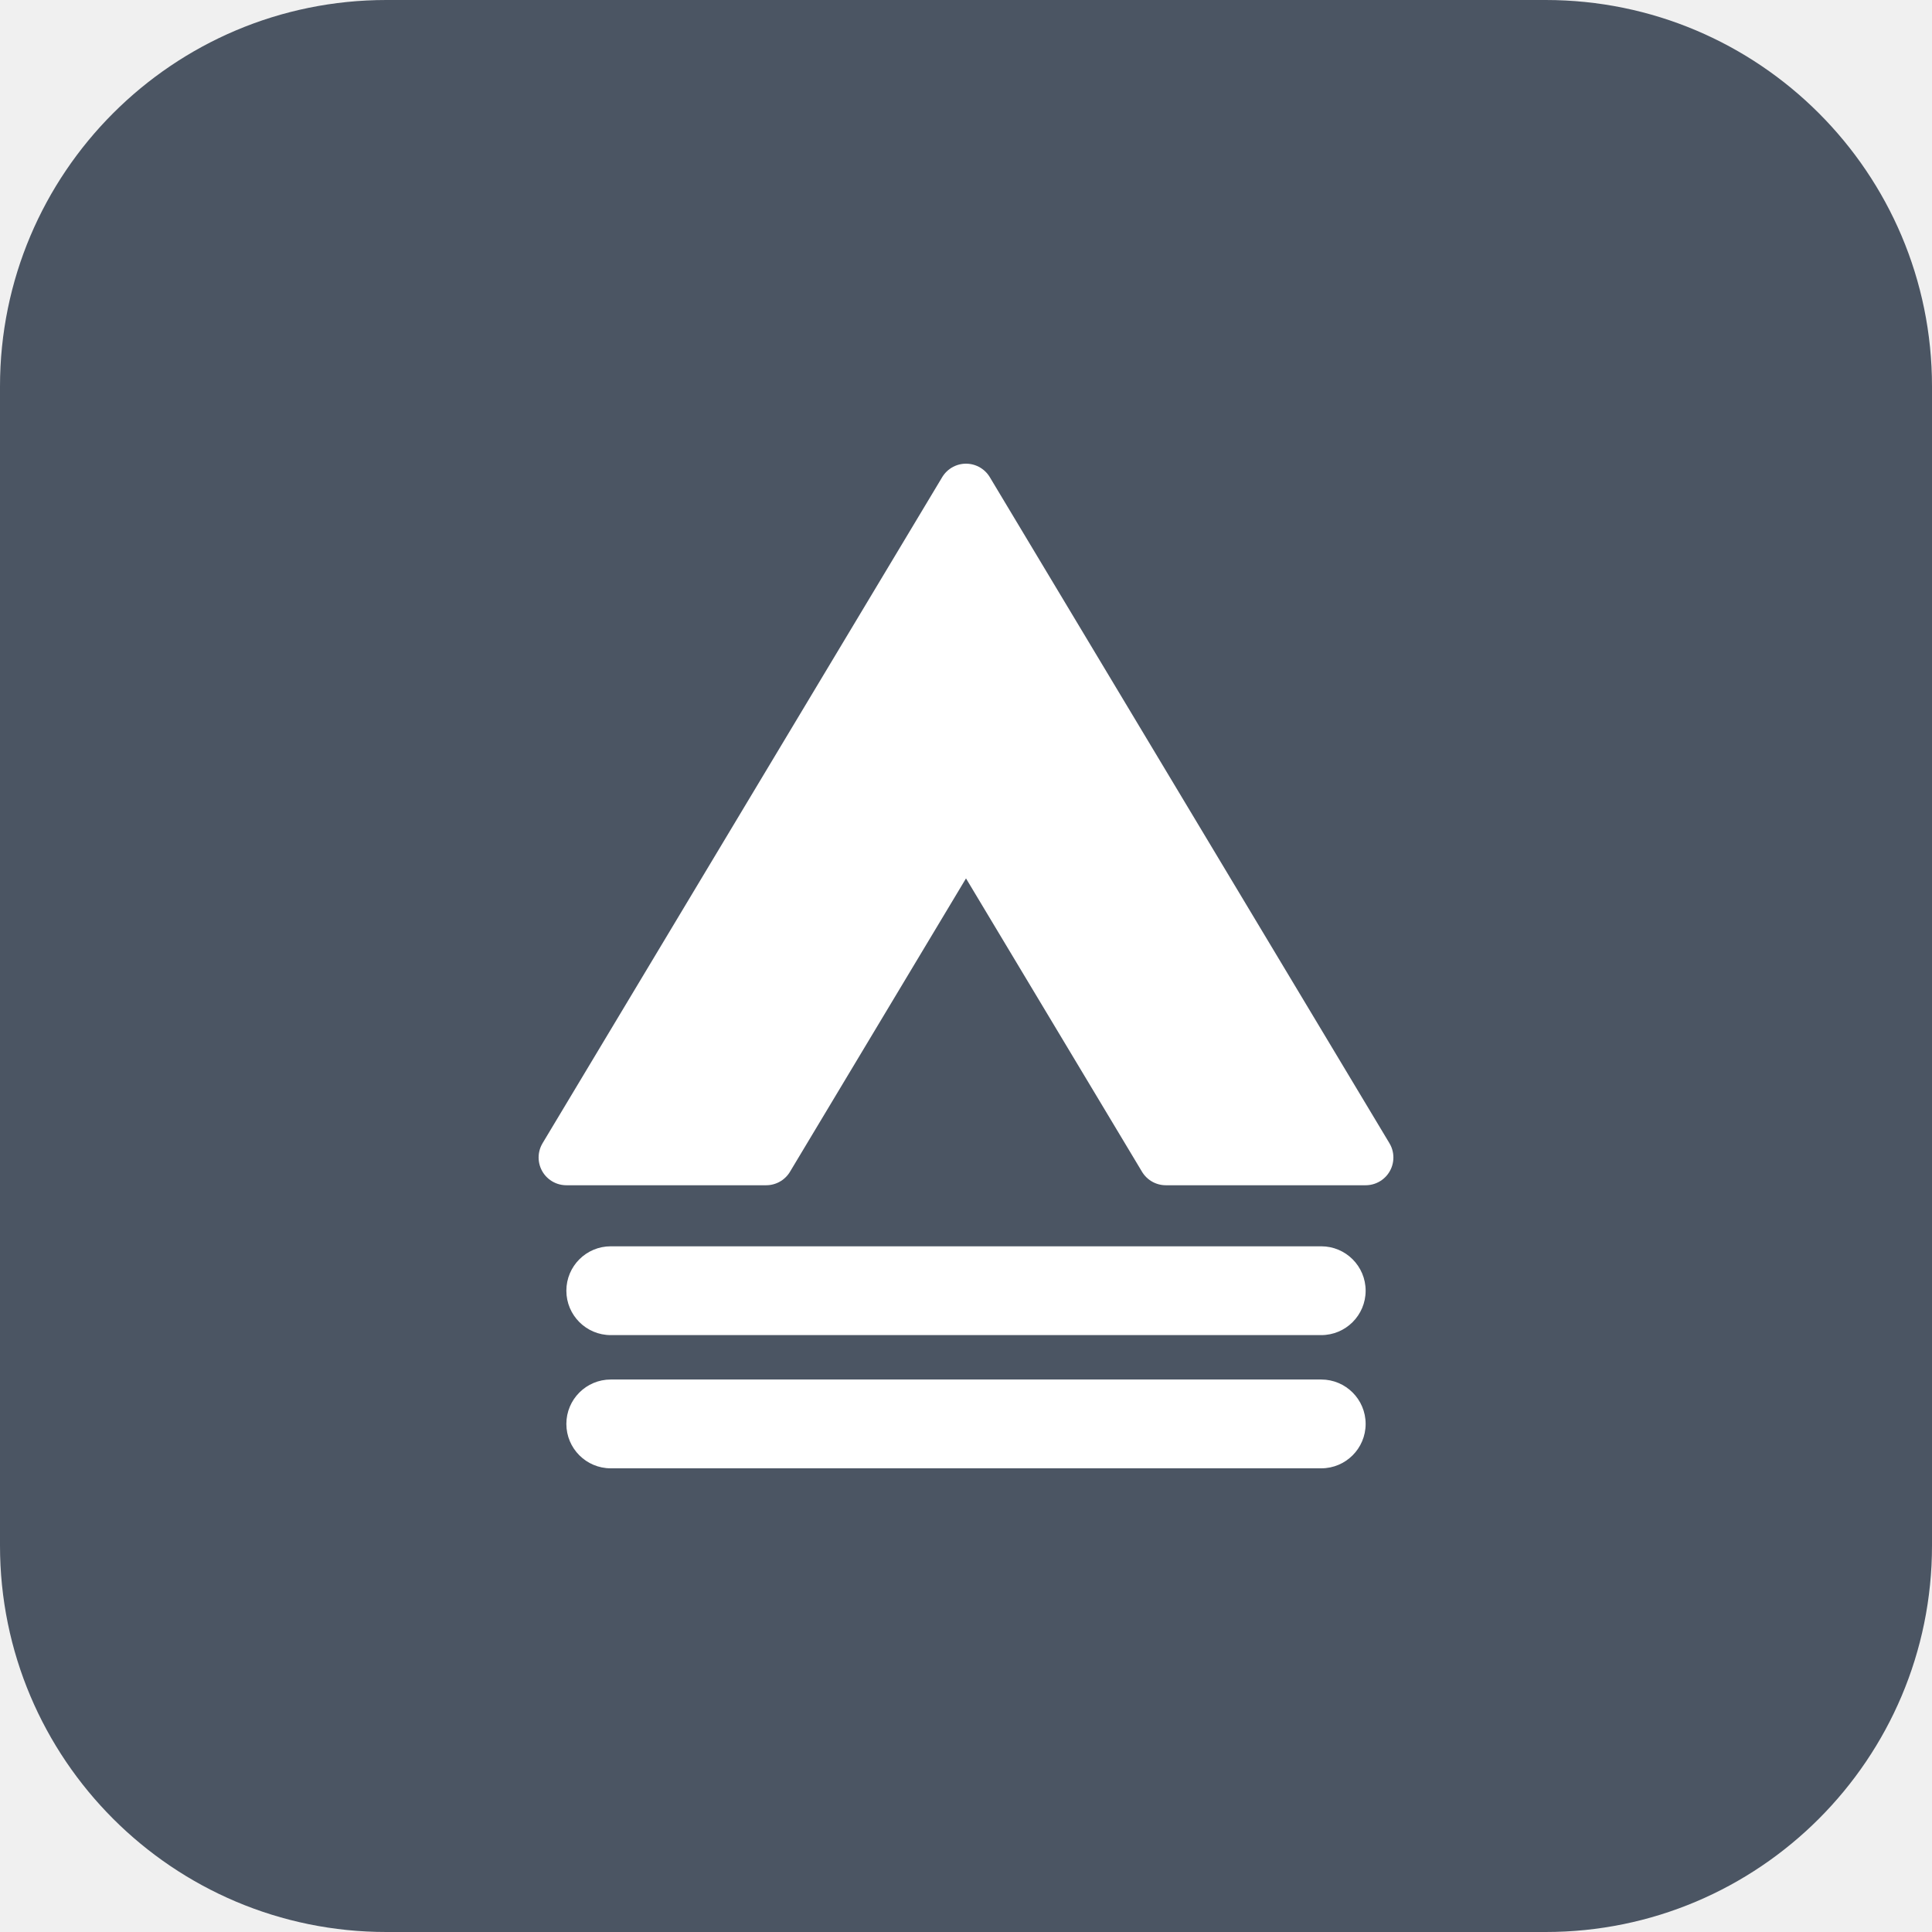
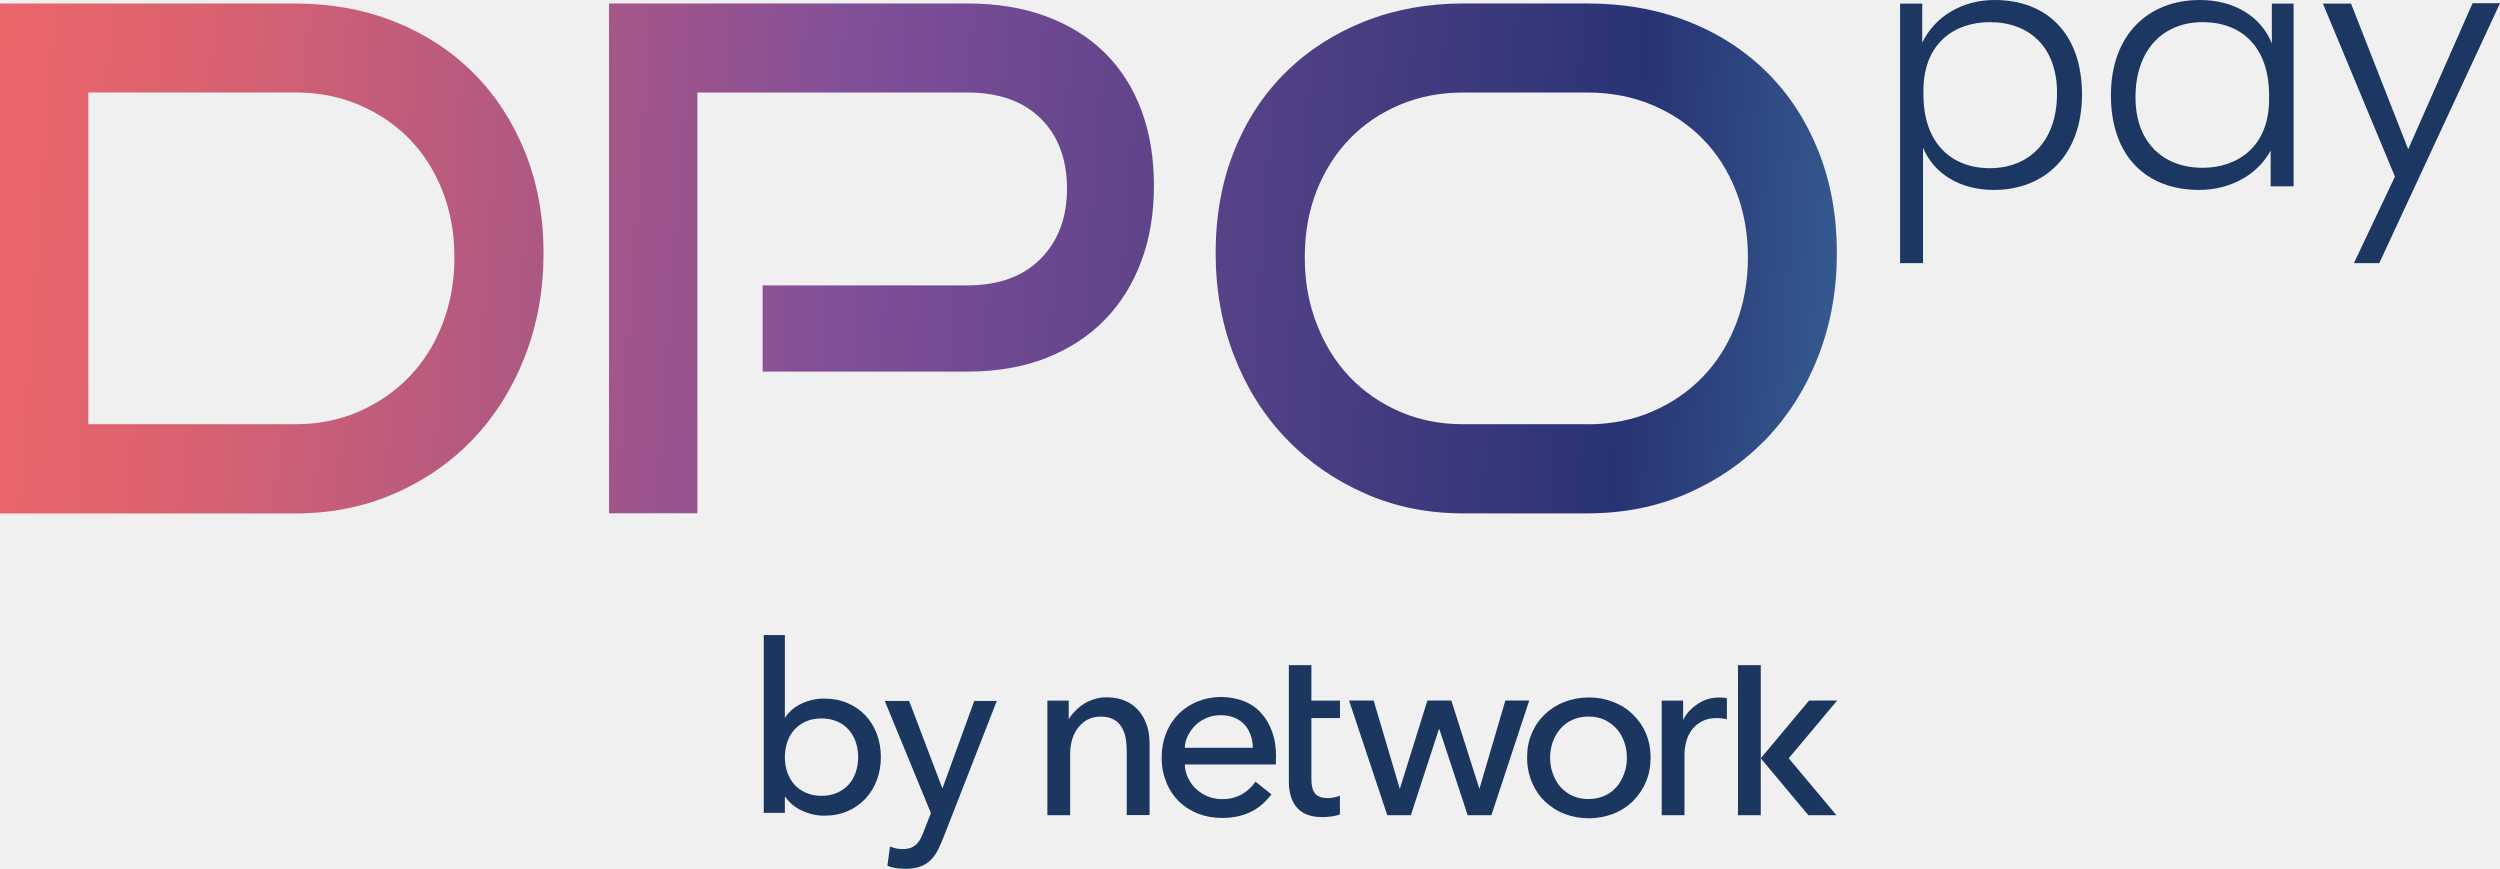
- <svg xmlns="http://www.w3.org/2000/svg" width="50" height="50" viewBox="0 0 50 50">
-   <rect width="50" height="50" rx="10" fill="#4B5563" />
-   <g transform="translate(25 25) scale(0.57459) translate(-32 -33.375)">
-     <path d="M32 12 L50 42 H41 L32 27 L23 42 H14 Z" fill="#FFFFFF" stroke="#FFFFFF" stroke-width="2.5" stroke-linejoin="round" />
-     <rect x="14" y="46" width="36" height="4" rx="2" fill="#FFFFFF" />
-     <rect x="14" y="52" width="36" height="4" rx="2" fill="#FFFFFF" />
+ <svg xmlns="http://www.w3.org/2000/svg" id="Layer_1" viewBox="0 0 317.22 110.24">
+   <defs>
+     <style>.cls-1{fill:url(#linear-gradient);}.cls-2{fill:#1c3761;}.cls-3{fill:#1b3760;}.cls-4{fill:url(#linear-gradient-3);}.cls-5{fill:url(#linear-gradient-2);}</style>
+     <linearGradient id="linear-gradient" x1="-3.55" y1="68.4" x2="316.48" y2="45.61" gradientTransform="translate(0 99.56) scale(1 -1)" gradientUnits="userSpaceOnUse">
+       <stop offset="0" stop-color="#ec6669" />
+       <stop offset=".08" stop-color="#dc626f" />
+       <stop offset=".21" stop-color="#b25982" />
+       <stop offset=".34" stop-color="#814f98" />
+       <stop offset=".65" stop-color="#283374" />
+       <stop offset=".75" stop-color="#376294" />
+       <stop offset=".86" stop-color="#4795b6" />
+       <stop offset=".95" stop-color="#51b4cb" />
+       <stop offset=".99" stop-color="#55c0d3" />
+     </linearGradient>
+     <linearGradient id="linear-gradient-2" x1="-2.03" y1="74.09" x2="318" y2="51.29" gradientTransform="translate(0 99.56) scale(1 -1)" gradientUnits="userSpaceOnUse">
+       <stop offset="0" stop-color="#ec6669" />
+       <stop offset=".08" stop-color="#dc626f" />
+       <stop offset=".21" stop-color="#b25982" />
+       <stop offset=".34" stop-color="#814f98" />
+       <stop offset=".65" stop-color="#283374" />
+       <stop offset=".75" stop-color="#376294" />
+       <stop offset=".86" stop-color="#4795b6" />
+       <stop offset=".95" stop-color="#51b4cb" />
+       <stop offset=".99" stop-color="#55c0d3" />
+     </linearGradient>
+     <linearGradient id="linear-gradient-3" x1="-.95" y1="80.63" x2="319.08" y2="57.83" gradientTransform="translate(0 99.56) scale(1 -1)" gradientUnits="userSpaceOnUse">
+       <stop offset="0" stop-color="#ec6669" />
+       <stop offset=".08" stop-color="#dc626f" />
+       <stop offset=".21" stop-color="#b25982" />
+       <stop offset=".34" stop-color="#814f98" />
+       <stop offset=".65" stop-color="#283374" />
+       <stop offset=".75" stop-color="#376294" />
+       <stop offset=".86" stop-color="#4795b6" />
+       <stop offset=".95" stop-color="#51b4cb" />
+       <stop offset=".99" stop-color="#55c0d3" />
+     </linearGradient>
+   </defs>
+   <g id="c">
+     <g>
+       <path class="cls-3" d="M96.91,80.58h2.68v10.44h.06c.48-.74,1.16-1.32,2.06-1.74s1.85-.64,2.86-.64c1.09,0,2.08,.19,2.97,.57s1.64,.9,2.27,1.57c.63,.66,1.11,1.45,1.45,2.35,.34,.91,.51,1.89,.51,2.94s-.17,2.03-.51,2.92-.82,1.68-1.45,2.36c-.63,.67-1.38,1.2-2.27,1.58-.88,.38-1.87,.57-2.97,.57-.96,0-1.89-.21-2.79-.63-.91-.42-1.62-1-2.13-1.76h-.06v2.03h-2.68v-22.56Zm7.33,20.4c.72,0,1.36-.12,1.94-.37,.58-.25,1.06-.59,1.46-1.01s.71-.94,.92-1.55,.33-1.27,.33-1.98-.11-1.38-.33-1.98-.53-1.12-.92-1.55-.88-.77-1.46-1.01c-.58-.25-1.22-.37-1.94-.37s-1.36,.12-1.94,.37c-.58,.25-1.07,.59-1.46,1.01-.4,.43-.71,.94-.92,1.55-.22,.61-.33,1.27-.33,1.98s.11,1.38,.33,1.98c.22,.61,.53,1.12,.92,1.55,.4,.43,.88,.76,1.46,1.01s1.22,.37,1.94,.37Z" />
+       <path class="cls-3" d="M112.26,88.94h3.1l4.19,11.03h.06l4.01-11.03h2.86l-6.71,17.18c-.24,.62-.49,1.18-.74,1.69s-.57,.94-.92,1.3c-.36,.36-.79,.64-1.29,.83s-1.12,.3-1.85,.3c-.4,0-.8-.02-1.2-.08-.41-.05-.8-.15-1.17-.31l.33-2.44c.53,.22,1.07,.33,1.6,.33,.41,0,.77-.06,1.05-.17s.53-.27,.74-.48c.21-.21,.38-.45,.52-.73,.14-.28,.28-.6,.41-.96l.87-2.23-5.85-14.22h0Z" />
+       <g>
+         <path class="cls-3" d="M161.9,96.04v.48c0,.18,0,.33-.01,.48h-11.55c.01,.61,.15,1.18,.42,1.73,.27,.55,.6,1,1.03,1.4,.43,.39,.92,.7,1.49,.94,.57,.22,1.16,.33,1.79,.33,.98,0,1.83-.22,2.56-.64,.71-.43,1.27-.97,1.68-1.58l2.02,1.62c-.79,1.03-1.68,1.79-2.75,2.28-1.04,.48-2.23,.71-3.51,.71-1.12,0-2.11-.18-3.05-.55s-1.74-.88-2.43-1.55c-.67-.66-1.21-1.46-1.59-2.4s-.6-1.98-.6-3.13,.19-2.16,.57-3.13,.92-1.77,1.58-2.44c.67-.67,1.49-1.21,2.4-1.58,.92-.37,1.92-.57,2.96-.57s2.02,.18,2.9,.52,1.62,.85,2.2,1.5c.61,.66,1.07,1.44,1.4,2.38,.36,.98,.51,2.02,.51,3.19h-.02Zm-2.93-1.15c-.01-.57-.1-1.12-.28-1.62s-.43-.94-.76-1.31-.76-.66-1.27-.88-1.09-.33-1.77-.33c-.61,0-1.21,.1-1.73,.33-.55,.22-1,.51-1.41,.88-.39,.37-.71,.8-.98,1.31-.27,.51-.42,1.04-.43,1.62h8.63Z" />
+         <polygon class="cls-3" points="191.01 88.89 187.72 100.1 184.16 88.89 181.12 88.89 177.62 100.1 174.3 88.89 171.18 88.89 176.03 103.44 179.02 103.44 182.58 92.53 182.64 92.53 186.23 103.44 189.24 103.44 194.04 88.89 191.01 88.89" />
+         <path class="cls-3" d="M209.44,96.13c0,1.13-.19,2.16-.6,3.1-.39,.94-.97,1.74-1.65,2.44-.7,.67-1.53,1.22-2.49,1.59-.97,.37-1.98,.57-3.1,.57s-2.14-.19-3.1-.57c-.97-.37-1.79-.92-2.49-1.59s-1.25-1.5-1.64-2.44-.6-1.97-.6-3.1,.19-2.16,.6-3.08c.39-.94,.94-1.73,1.64-2.4s1.53-1.21,2.49-1.58c.97-.37,1.98-.57,3.1-.57s2.14,.19,3.1,.57c.97,.37,1.79,.89,2.49,1.58,.7,.68,1.27,1.49,1.65,2.4,.4,.94,.6,1.97,.6,3.08Zm-3.01,.01c0-.7-.1-1.35-.33-1.98-.22-.64-.52-1.18-.94-1.65-.42-.48-.92-.85-1.53-1.16-.61-.28-1.3-.43-2.07-.43s-1.46,.15-2.07,.43-1.12,.67-1.53,1.16-.71,1.03-.94,1.65c-.22,.64-.33,1.3-.33,1.98s.1,1.35,.33,1.98,.52,1.21,.94,1.68,.92,.88,1.53,1.16,1.3,.43,2.07,.43,1.46-.15,2.07-.43,1.12-.67,1.53-1.16c.42-.48,.71-1.04,.94-1.68,.24-.63,.33-1.28,.33-1.98Z" />
+         <rect class="cls-3" x="220.53" y="84.4" width="2.89" height="19.04" />
+         <path class="cls-3" d="M170.03,91.1v-2.2h-3.63v-4.5h-2.86v14.74c0,1.5,.37,2.64,1.09,3.41,.71,.76,1.77,1.13,3.14,1.13,.46,0,.88-.04,1.31-.1,.34-.06,.66-.13,.94-.24v-2.38c-.22,.09-.46,.15-.71,.22-.31,.06-.6,.09-.85,.09-.71,0-1.25-.19-1.58-.57s-.48-1-.48-1.88v-7.71h3.63Z" />
+         <path class="cls-3" d="M218.09,88.51c-.98,0-1.86,.27-2.64,.79-.79,.52-1.49,1.21-1.88,2.07v-2.47h-2.72v14.54h2.89v-7.64c0-.61,.09-1.21,.24-1.77,.15-.57,.42-1.04,.74-1.49,.33-.43,.76-.76,1.27-1.03,.51-.27,1.12-.39,1.82-.39,.46,0,.89,.04,1.31,.15v-2.68c-.3-.07-.63-.09-1.03-.09h0Z" />
+         <path class="cls-3" d="M145.54,92.11c-.22-.71-.55-1.32-1-1.88-.46-.52-1-.97-1.68-1.27-.67-.31-1.49-.48-2.43-.48-.52,0-1.04,.06-1.53,.22-.48,.15-.94,.34-1.35,.6-.42,.27-.76,.55-1.09,.89-.33,.33-.66,.7-.85,1.09h0v-2.38h-2.71v14.54h2.89v-7.73c0-1.44,.37-2.62,1.09-3.47,.71-.88,1.65-1.31,2.8-1.31,.67,0,1.22,.13,1.65,.37,.43,.24,.76,.57,1,.98s.42,.88,.51,1.41c.09,.52,.13,1.09,.13,1.68v8.05h2.9v-9.02c0-.83-.1-1.61-.33-2.32v.03Z" />
+         <polygon class="cls-3" points="229.55 88.89 233.11 88.89 226.97 96.22 233.02 103.44 229.46 103.44 223.42 96.22 229.55 88.89" />
+       </g>
+     </g>
+     <g>
+       <path class="cls-1" d="M0,65.14V.45H37.46c4.57,0,8.78,.77,12.64,2.31,3.85,1.54,7.18,3.71,9.97,6.5,2.79,2.79,4.97,6.13,6.54,10.01,1.57,3.89,2.36,8.17,2.36,12.86s-.79,9.05-2.36,13.08-3.75,7.52-6.54,10.46-6.11,5.25-9.97,6.94-8.07,2.54-12.64,2.54H0Zm37.46-11.31c2.91,0,5.59-.53,8.05-1.6s4.6-2.54,6.41-4.41c1.81-1.87,3.22-4.11,4.23-6.72s1.51-5.43,1.51-8.45-.5-5.83-1.51-8.41-2.42-4.79-4.23-6.63c-1.81-1.84-3.95-3.28-6.41-4.32-2.46-1.04-5.15-1.56-8.05-1.56H11.21V53.83h26.25Z" />
+       <path class="cls-5" d="M96.77,47.16v-10.95h25.98c3.97,0,7.07-1.13,9.3-3.38,2.22-2.25,3.34-5.22,3.34-8.9s-1.11-6.7-3.34-8.9c-2.23-2.19-5.33-3.29-9.3-3.29h-34.26v53.39h-11.21V.44h45.47c3.74,0,7.07,.55,10.01,1.64,2.94,1.1,5.41,2.64,7.43,4.63s3.56,4.41,4.63,7.25c1.07,2.85,1.6,6.05,1.6,9.61s-.53,6.69-1.6,9.57c-1.07,2.88-2.61,5.35-4.63,7.43-2.02,2.08-4.49,3.69-7.43,4.85s-6.27,1.73-10.01,1.73h-25.98Z" />
+       <path class="cls-4" d="M185.66,65.14c-4.51,0-8.67-.84-12.5-2.54-3.83-1.69-7.15-4-9.96-6.94-2.82-2.94-5.02-6.42-6.59-10.46-1.57-4.03-2.36-8.39-2.36-13.08s.78-9.08,2.36-12.99c1.57-3.92,3.77-7.25,6.59-10.01,2.81-2.76,6.14-4.89,9.96-6.41,3.83-1.51,7.99-2.27,12.5-2.27h15.75c4.69,0,8.97,.77,12.86,2.31,3.88,1.54,7.22,3.71,10.01,6.5s4.95,6.13,6.49,10.01c1.54,3.89,2.31,8.17,2.31,12.86s-.79,9.05-2.36,13.08c-1.57,4.03-3.77,7.52-6.58,10.46-2.82,2.94-6.15,5.25-10.01,6.94-3.86,1.69-8.1,2.54-12.72,2.54h-15.75Zm15.75-11.3c2.96,0,5.69-.53,8.19-1.6,2.49-1.07,4.64-2.54,6.45-4.41,1.81-1.87,3.22-4.11,4.23-6.72s1.51-5.43,1.51-8.45-.5-5.83-1.51-8.41-2.42-4.79-4.23-6.63c-1.81-1.84-3.96-3.28-6.45-4.32-2.49-1.04-5.22-1.56-8.19-1.56h-15.75c-2.91,0-5.59,.52-8.05,1.56s-4.58,2.48-6.36,4.32c-1.78,1.84-3.17,4.03-4.18,6.58-1.01,2.55-1.51,5.37-1.51,8.45s.5,5.84,1.51,8.45,2.4,4.85,4.18,6.72,3.9,3.34,6.36,4.41,5.15,1.6,8.05,1.6h15.75Z" />
+     </g>
+     <g>
+       <path class="cls-2" d="M264.18,12c0,7.71-4.75,12.1-11.18,12.1-4.29,0-7.61-2.04-8.99-5.36v14.65h-2.91V.46h2.81V5.41c1.63-3.37,5.11-5.41,9.19-5.41,6.59,0,11.08,4.24,11.08,12h0Zm-3.17,0c.1-5.97-3.47-9.19-8.53-9.19-4.44,0-8.42,2.65-8.42,8.68v.51c0,6.08,3.47,9.34,8.42,9.34s8.48-3.37,8.53-9.34h0Z" />
+       <path class="cls-2" d="M291.03,.46V23.64h-2.91v-4.54c-1.63,3.06-5.11,5-9.09,5-6.69,0-11.18-4.29-11.18-12s4.75-12.1,11.28-12.1c4.29,0,7.76,2.04,9.14,5.51V.46h2.76Zm-3.11,11.64c0-6.18-3.52-9.29-8.42-9.29s-8.42,3.32-8.53,9.29c-.1,5.97,3.52,9.19,8.53,9.19,4.39,0,8.42-2.65,8.42-8.68v-.51Z" />
+       <path class="cls-2" d="M317.22,.41l-15.32,32.98h-3.22l5.21-10.98L294.75,.46h3.57l7.25,18.48L313.74,.41h3.48Z" />
+     </g>
  </g>
</svg>
